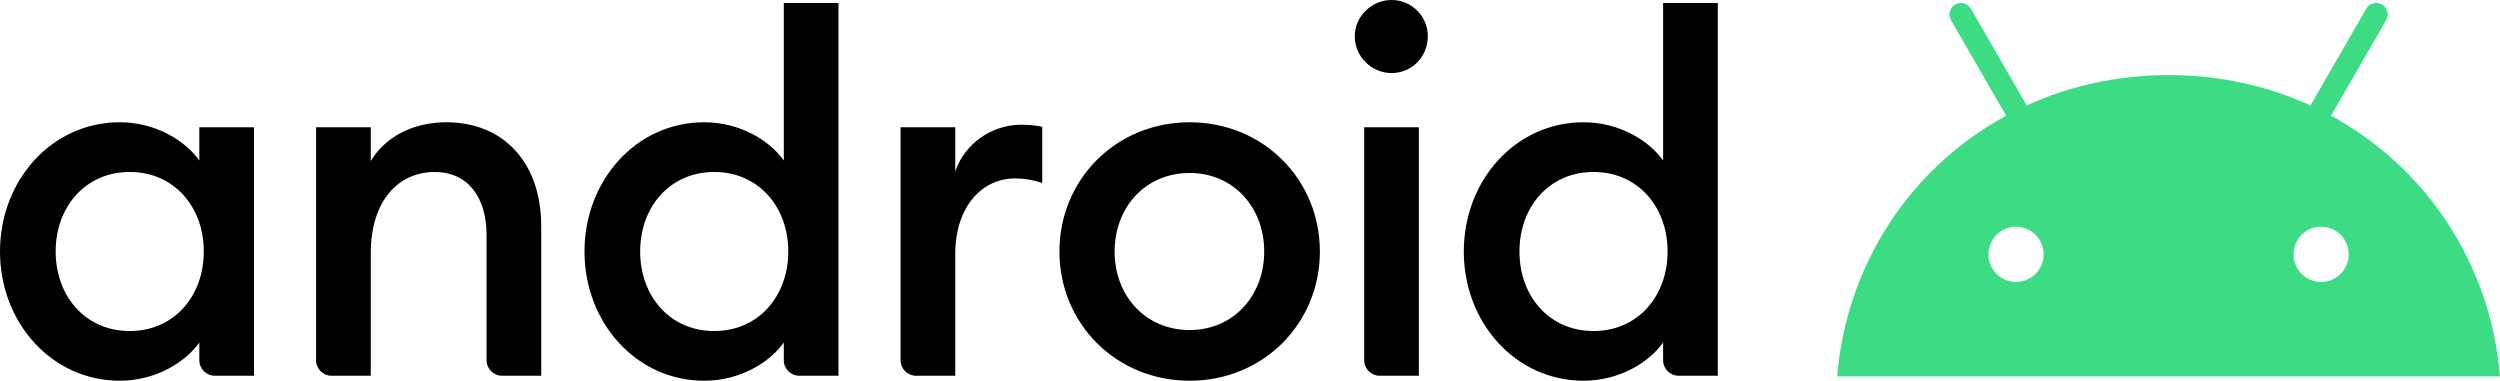
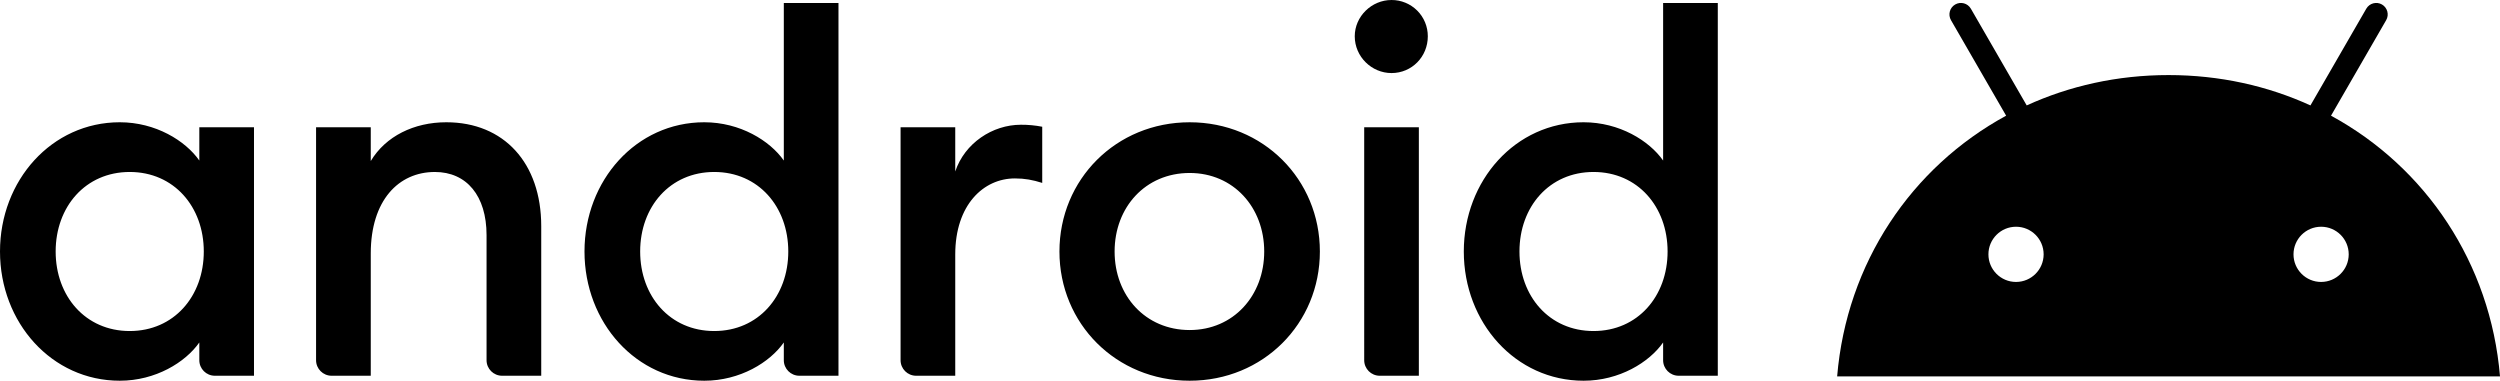
<svg xmlns="http://www.w3.org/2000/svg" viewBox="0 0 3283.215 500">
  <path d="M157.305 160.566c47 0 86.176 24.153 104.458 50.271V167.1h71.8v326.359h-51.4a20.4 20.4 0 01-20.4-20.412v-23.306C243.481 475.859 204.305 500 157.305 500 67.894 500 0 423.636 0 330.283s67.894-169.717 157.305-169.717m13.059 65.282c-58.106 0-97.27 45.694-97.27 104.435s39.164 104.458 97.27 104.458 97.27-45.717 97.27-104.458-39.165-104.435-97.27-104.435M415.092 167.1h71.823v44.388c19.565-32.635 56.788-50.918 99.211-50.918 75.718 0 124.67 53.53 124.67 136.423V493.46h-51.387a20.407 20.407 0 01-20.424-20.4v-164.3c0-51.588-26.106-82.9-67.87-82.9-47.647 0-84.2 37.2-84.2 107.034V493.46H435.5a20.4 20.4 0 01-20.412-20.4V167.1zm509.83-6.531c47 0 86.165 24.153 104.447 50.271V3.92h71.788v489.539h-51.388a20.4 20.4 0 01-20.4-20.412v-23.306C1011.087 475.859 971.922 500 924.922 500c-89.434 0-157.317-76.364-157.317-169.717s67.883-169.717 157.317-169.717m13.06 65.282c-58.083 0-97.259 45.694-97.259 104.435s39.177 104.458 97.259 104.458 97.258-45.717 97.258-104.458-39.177-104.435-97.258-104.435M1182.71 167.1h71.8v58.1c12.4-37.223 48.953-61.376 86.176-61.376a140.855 140.855 0 0128.059 2.624v73.764c-12.4-3.929-22.835-5.894-35.894-5.894-41.129 0-78.341 34.6-78.341 99.882v159.26h-51.388a20.4 20.4 0 01-20.411-20.4V167.1zM1562.36 500c-96.611 0-171.011-75.07-171.011-169.694 0-94.658 74.4-169.728 171.011-169.728s171.011 75.07 171.011 169.728c0 94.624-74.4 169.694-171.011 169.694m0-66.565c57.435 0 97.918-45.058 97.918-103.129 0-58.093-40.483-103.14-97.918-103.14-58.094 0-98.564 45.047-98.564 103.14 0 58.071 40.47 103.129 98.564 103.129m265.094-337.483c-26.105 0-48.282-21.529-48.282-48.3 0-26.118 22.177-47.647 48.282-47.647a47.505 47.505 0 0147.671 47.647c0 26.776-20.906 48.305-47.671 48.305m-35.869 71.141h71.775v326.37H1812a20.414 20.414 0 01-20.411-20.411zm288.109-6.527c47 0 86.176 24.153 104.458 50.271V3.92h71.8v489.539h-51.4a20.4 20.4 0 01-20.4-20.412v-23.306C2165.87 475.859 2126.693 500 2079.694 500c-89.412 0-157.305-76.364-157.305-169.717s67.893-169.717 157.305-169.717m13.059 65.282c-58.082 0-97.259 45.694-97.259 104.435s39.177 104.458 97.259 104.458 97.269-45.717 97.269-104.458-39.176-104.435-97.269-104.435" />
-   <path d="M3048.287 370.281a36.253 36.253 0 1136.247-36.259 36.3 36.3 0 01-36.247 36.259m-400.656 0a36.253 36.253 0 1136.247-36.259 36.3 36.3 0 01-36.247 36.259m413.657-218.352l72.446-125.47a15.072 15.072 0 00-26.106-15.071l-73.352 127.058c-56.094-25.6-119.094-39.858-186.317-39.858s-130.223 14.259-186.317 39.858L2588.29 11.388a15.072 15.072 0 00-26.106 15.071l72.446 125.47c-124.4 67.658-209.481 193.6-221.927 342.386h870.512c-12.458-148.787-97.54-274.728-221.927-342.386" fill="#3ddc84" />
+   <path d="M3048.287 370.281a36.253 36.253 0 1136.247-36.259 36.3 36.3 0 01-36.247 36.259m-400.656 0a36.253 36.253 0 1136.247-36.259 36.3 36.3 0 01-36.247 36.259m413.657-218.352l72.446-125.47a15.072 15.072 0 00-26.106-15.071l-73.352 127.058c-56.094-25.6-119.094-39.858-186.317-39.858s-130.223 14.259-186.317 39.858L2588.29 11.388a15.072 15.072 0 00-26.106 15.071l72.446 125.47c-124.4 67.658-209.481 193.6-221.927 342.386h870.512c-12.458-148.787-97.54-274.728-221.927-342.386" fill="currentColor" />
</svg>
